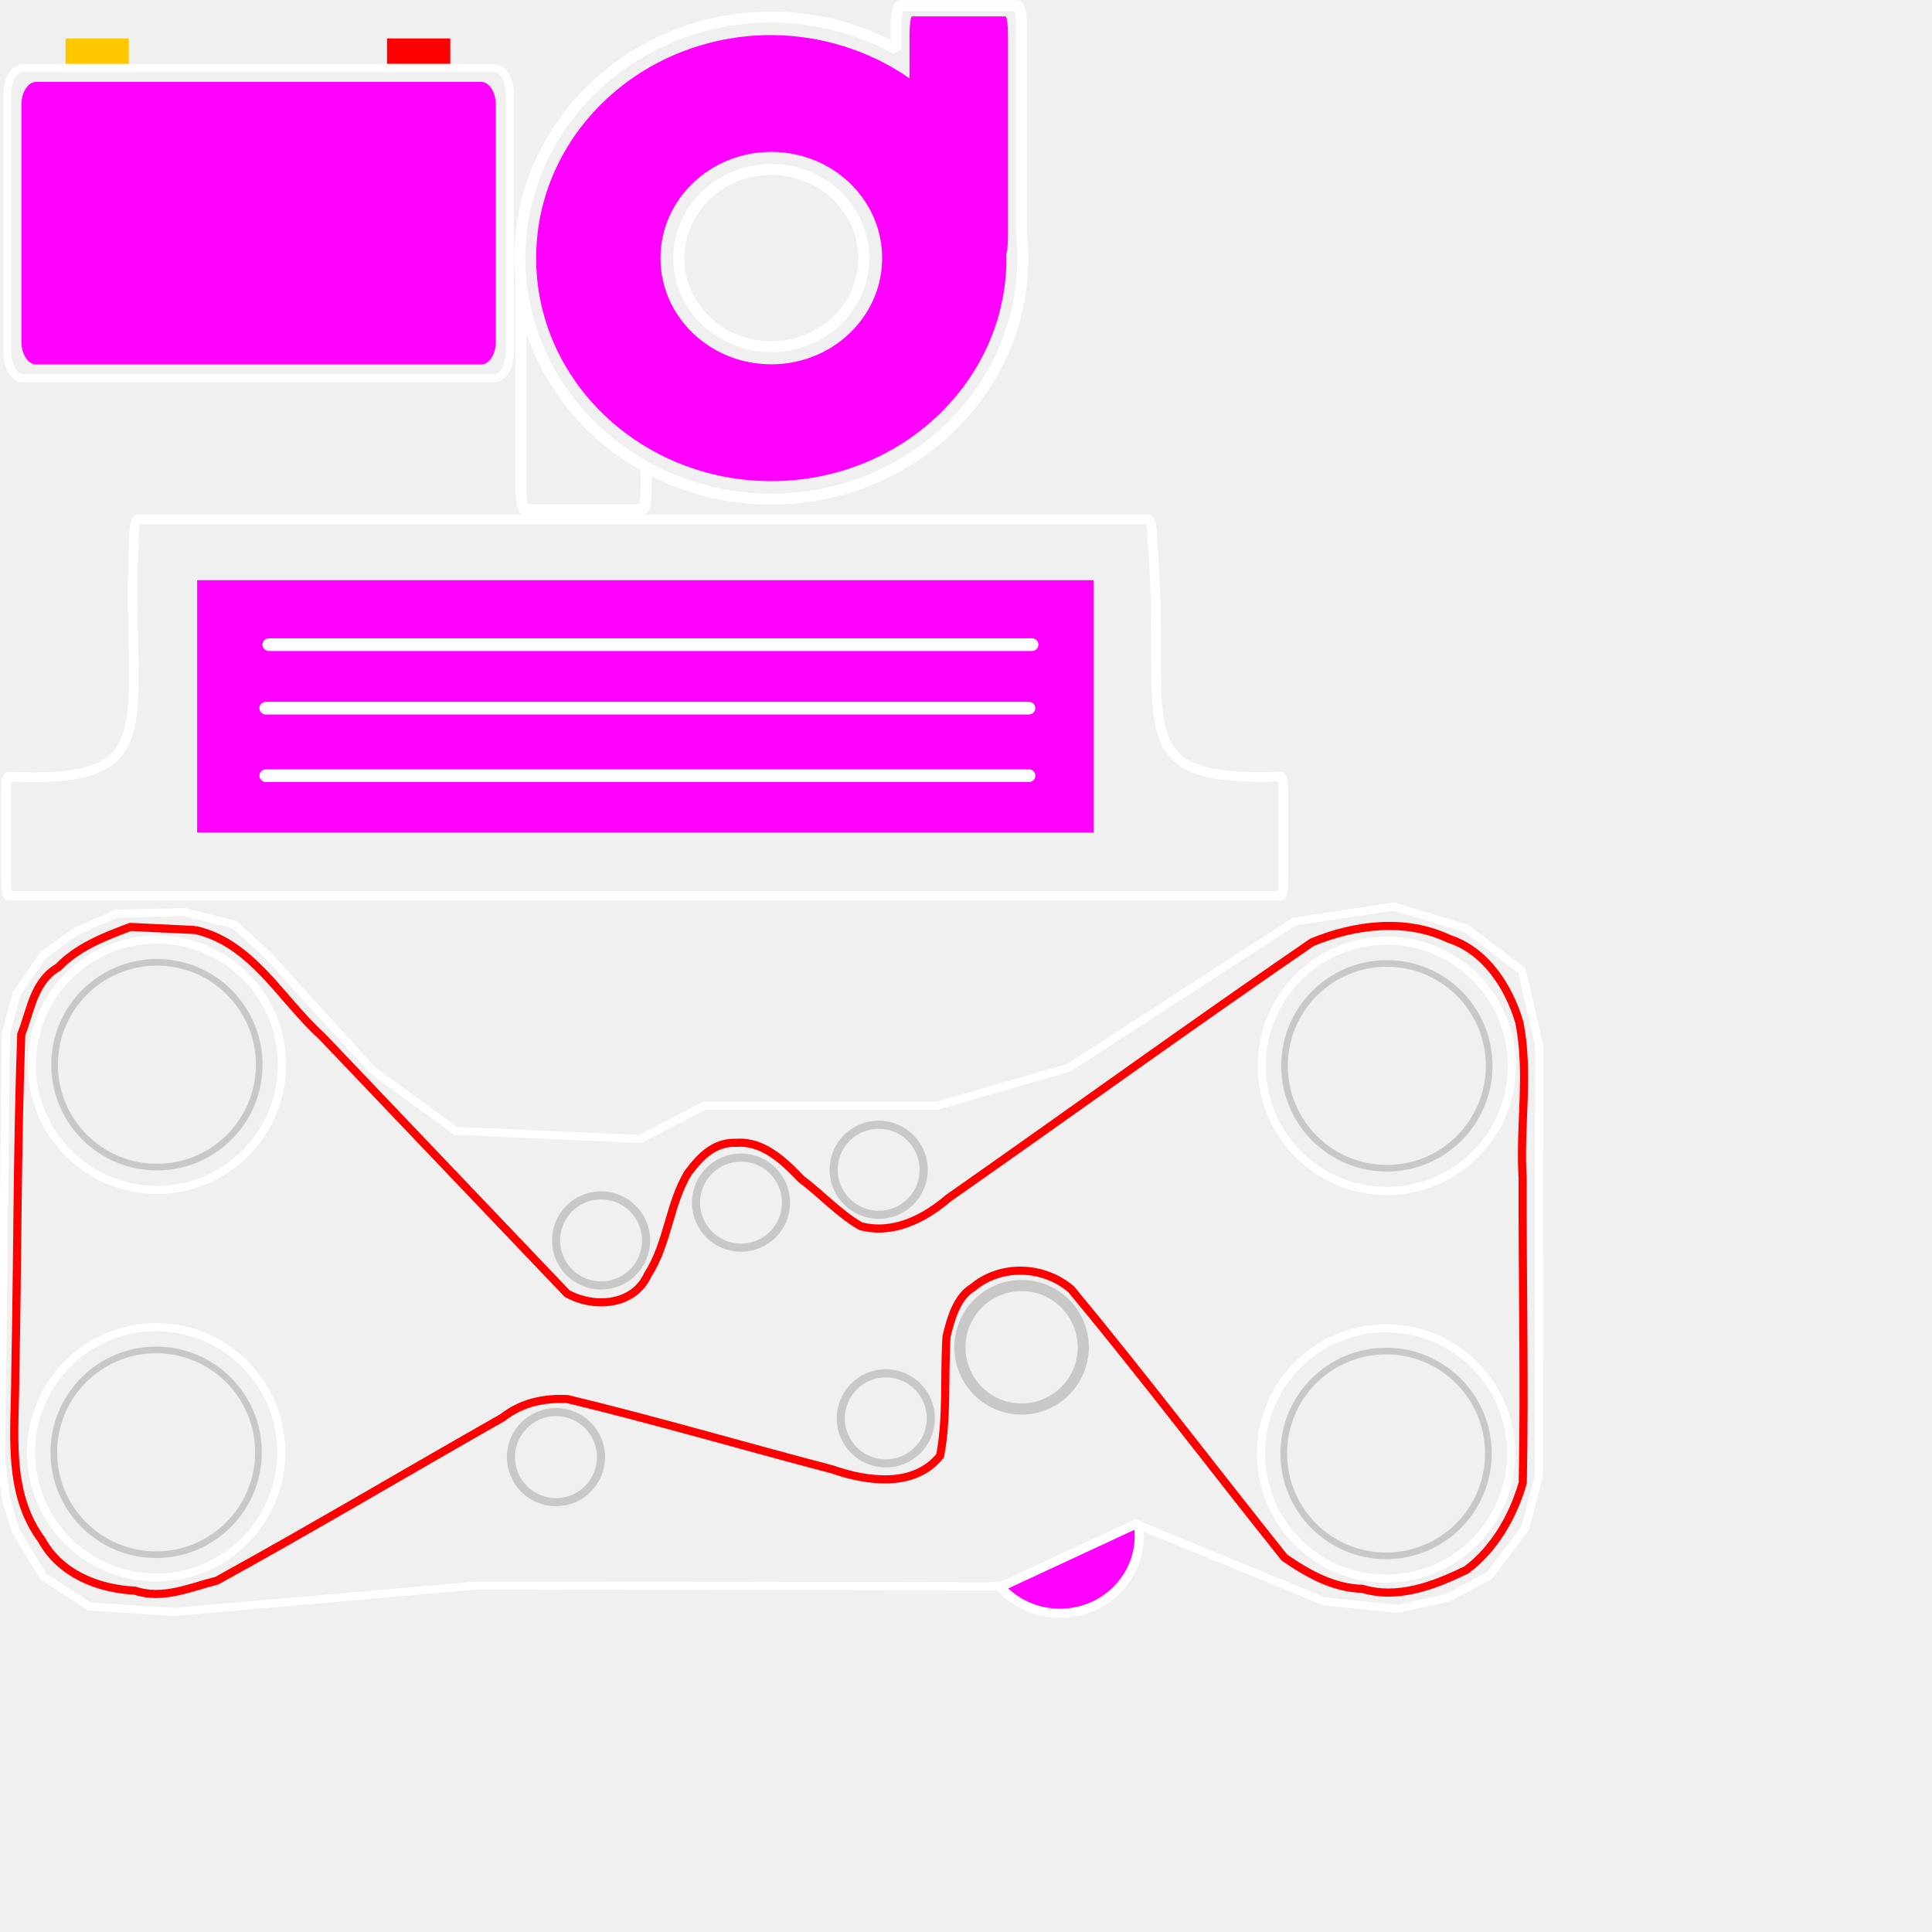
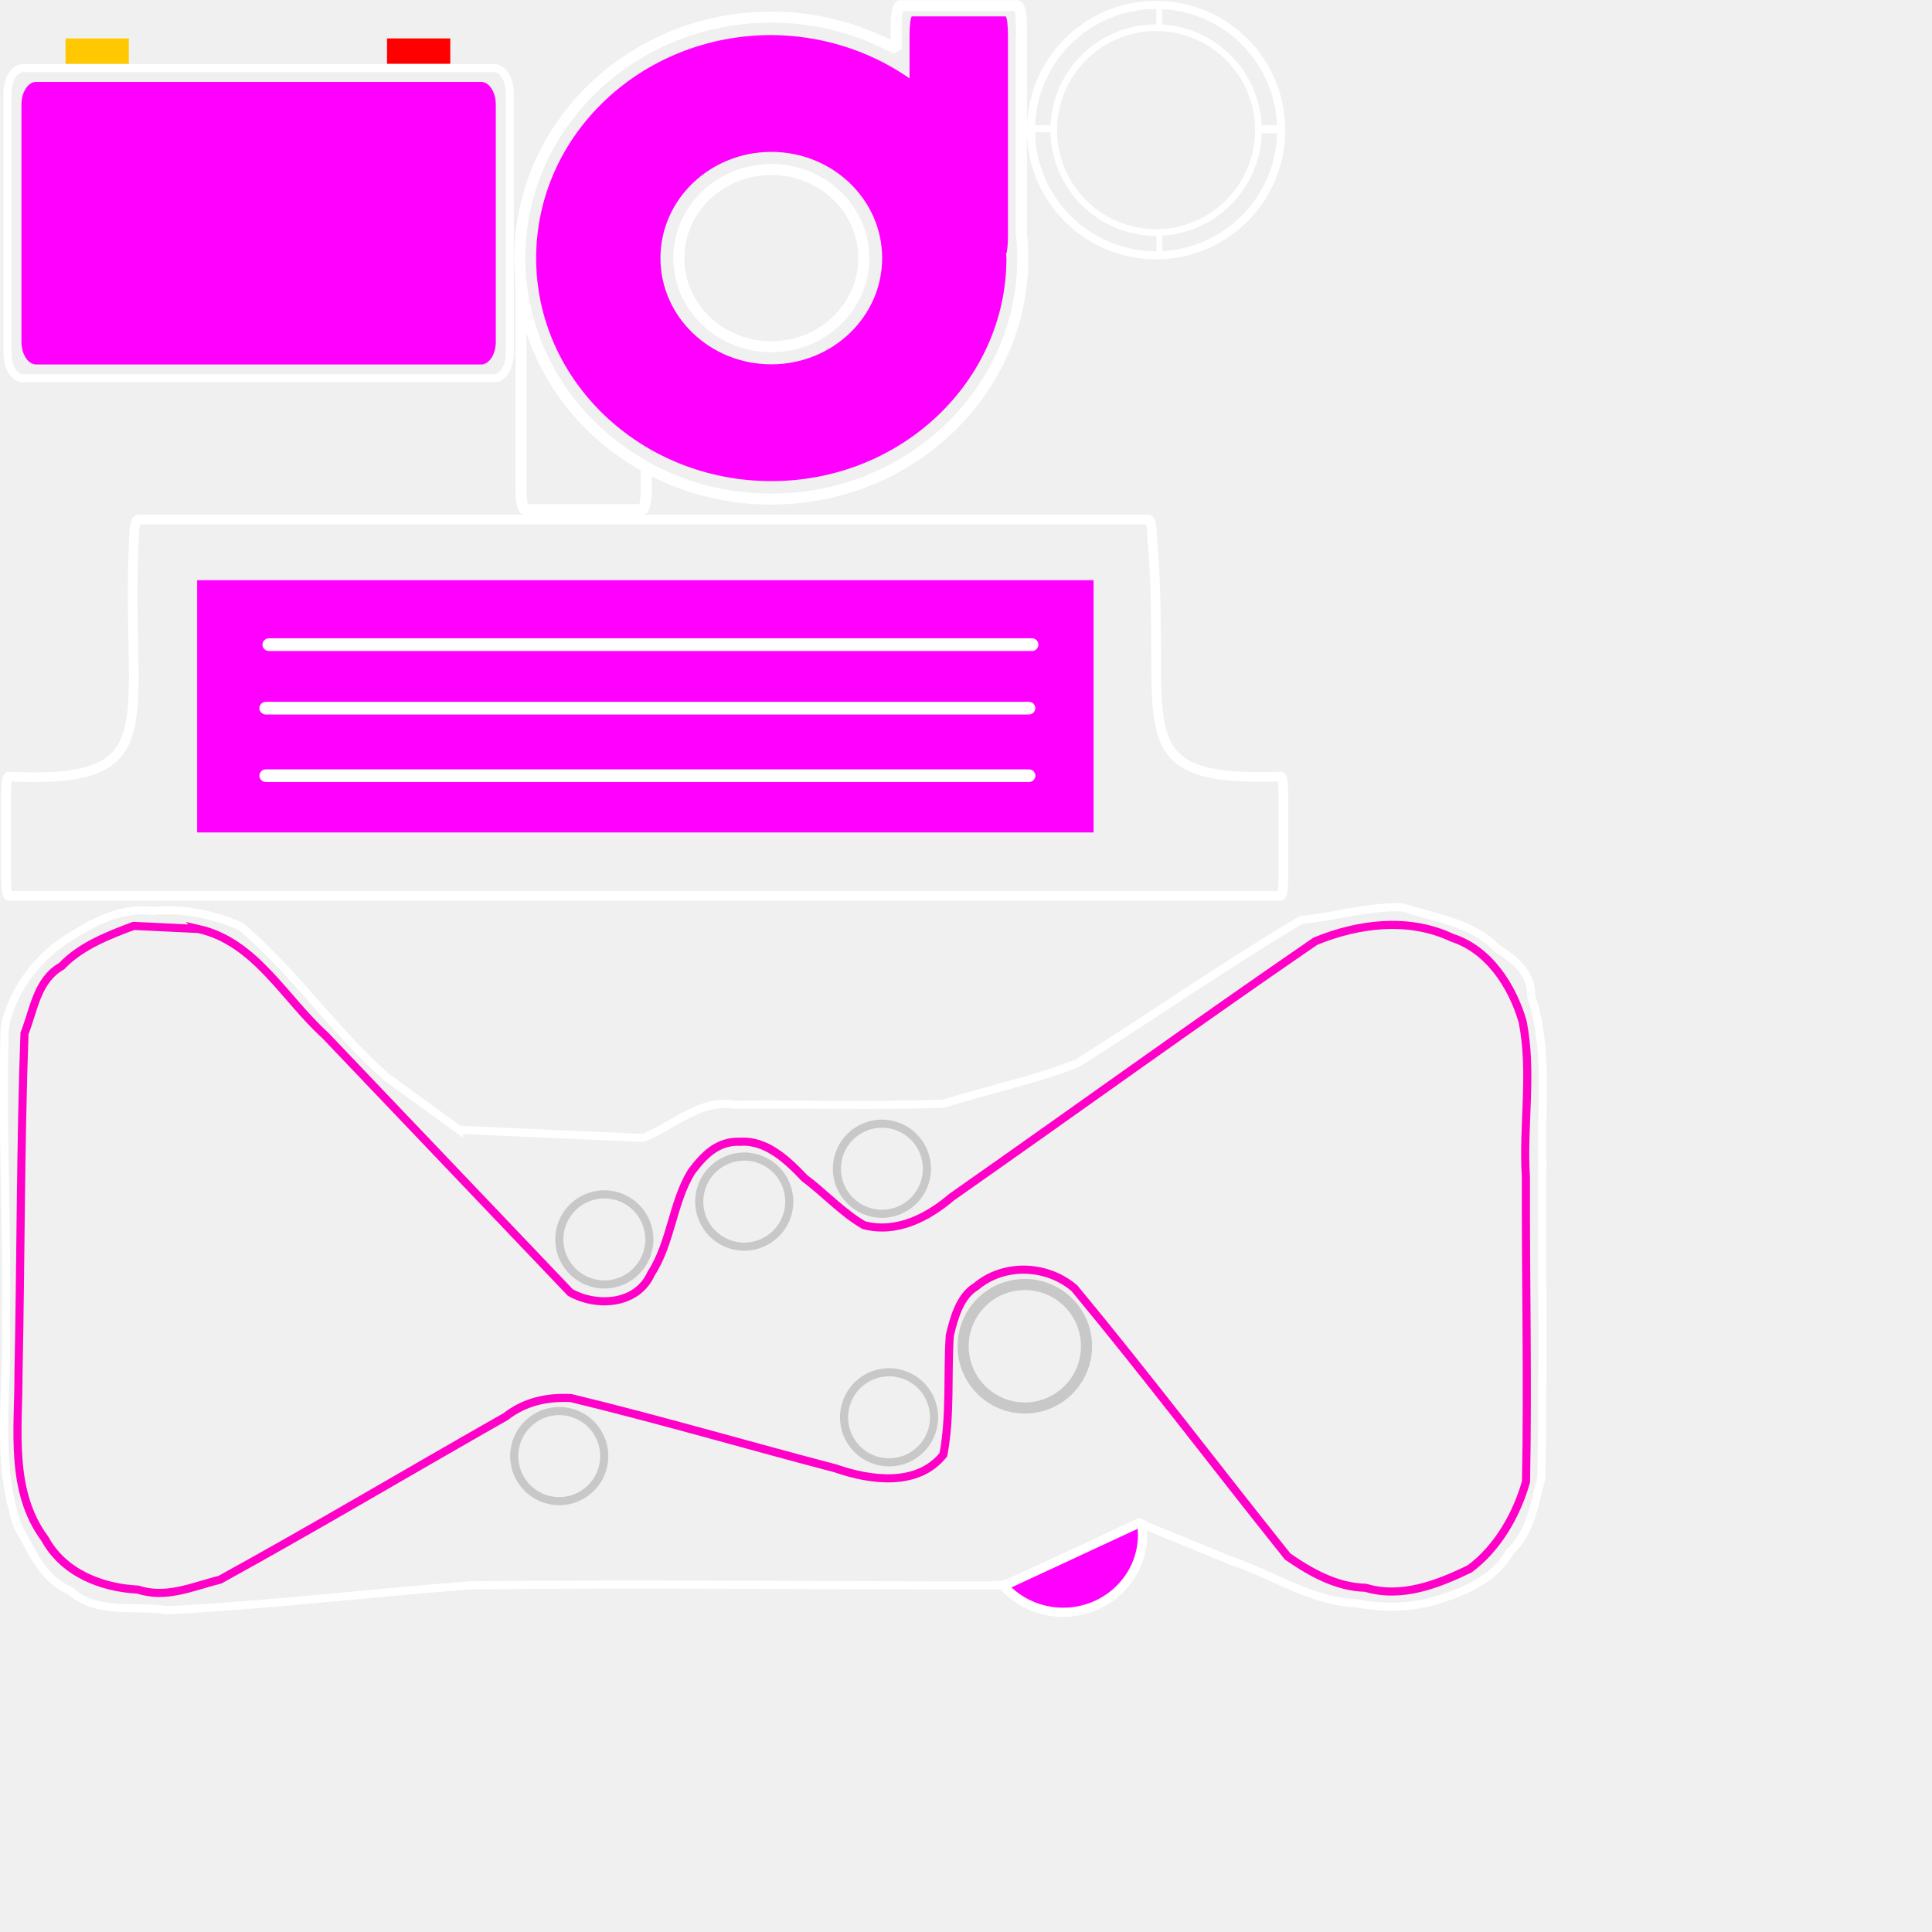
<svg xmlns="http://www.w3.org/2000/svg" width="480" height="480" viewBox="0 0 480 480" version="1.1" id="svg5">
  <defs id="defs2" />
  <g id="layer1">
-     <path id="path23534" style="fill:#ff00ff;fill-opacity:1;fill-rule:evenodd;stroke:#ffffff;stroke-width:2.286;stroke-linejoin:miter;stroke-dasharray:none;stroke-opacity:1;paint-order:markers fill stroke" d="M 282.213 378.648 L 248.877 394.133 L 248.402 394.133 A 19.711 19.246 0 0 0 263.338 400.824 A 19.711 19.246 0 0 0 283.049 381.578 A 19.711 19.246 0 0 0 282.855 378.912 L 282.213 378.648 z " />
-     <path style="fill:none;fill-opacity:1;fill-rule:evenodd;stroke:#ffffff;stroke-width:2.015;stroke-linejoin:miter;stroke-dasharray:none;stroke-opacity:1;paint-order:markers fill stroke" d="m 113.24,280.954 45.74,2.019 16.045,-8.245 57.812,-0.02 32.703,-9.437 56.016,-36.31 24.692,-3.74 18.087,5.466 13.768,10.494 4.307,18.63 -0.051,106.8 -3.458,13.106 -8.896,11.765 -10.324,5.461 -12.569,2.777 -18.043,-1.869 -46.856,-19.202 -33.336,15.485 -130.307,-0.229 -75.223,6.582 -21.061,-1.355 -11.518,-7.446 -6.885,-11.346 -2.458,-8.305 -1.176,-9.289 1.245,-106.188 2.62,-9.602 6.688,-9.748 7.91,-5.663 10.125,-4.551 17.034,-0.382 12.333,3.099 8.255,7.497 26.043,28.665 z" id="path23314" />
+     <path id="path23534" style="fill:#ff00ff;fill-opacity:1;fill-rule:evenodd;stroke:#ffffff;stroke-width:2.286;stroke-linejoin:miter;stroke-dasharray:none;stroke-opacity:1;paint-order:markers fill stroke" d="m 283.02,378.393 -33.336,15.484 h -0.475 c 3.744,4.247 9.197,6.69 14.936,6.691 10.886,-1.1e-4 19.711,-8.617 19.711,-19.246 -0.001,-0.892 -0.066,-1.783 -0.193,-2.666 z" />
+     <path style="fill:none;fill-opacity:1;fill-rule:evenodd;stroke:#ffffff;stroke-width:2.015;stroke-linejoin:miter;stroke-dasharray:none;stroke-opacity:1;paint-order:markers fill stroke" d="m 114.047,280.698 c 15.247,0.673 30.493,1.346 45.74,2.019 7.531,-3.055 14.188,-9.72 22.814,-8.248 17.274,-0.164 34.637,0.304 51.855,-0.252 11.032,-3.531 22.623,-5.837 33.31,-10.123 18.52,-11.727 36.702,-24.345 55.433,-35.516 8.474,-0.796 17.09,-3.566 25.475,-3.124 8.05,2.748 17.032,3.669 23.197,10.106 4.542,2.897 8.626,6.089 8.563,11.96 4.394,13.207 2.32,27.15 2.768,40.806 -0.157,26.273 0.264,52.62 -0.253,78.846 -1.754,6.538 -2.612,13.512 -7.835,18.363 -3.498,6.407 -10.484,9.558 -17.106,11.699 -6.902,2.279 -13.926,2.411 -21.033,1.096 -11.238,-0.456 -20.898,-7.194 -31.374,-10.683 -7.527,-3.085 -15.055,-6.17 -22.582,-9.254 -11.421,5.037 -22.629,11.045 -34.182,15.483 -43.993,0.072 -88.012,-0.455 -131.99,-0.007 -25.077,1.937 -50.143,4.902 -75.228,6.198 -8.174,-1.311 -17.605,1.184 -24.212,-4.867 -6.821,-2.842 -9.549,-9.946 -12.958,-15.928 -5.844,-16.547 -2.346,-34.33 -2.987,-51.476 0.425,-24.094 -1.067,-48.321 -0.286,-72.365 1.681,-9.329 8.373,-18.053 16.626,-22.913 6.098,-3.862 12.818,-7.123 20.207,-6.2 7.838,-0.75 14.942,0.998 21.628,3.705 13.413,11.236 23.32,26.113 36.41,37.584 6,4.364 12,8.728 18,13.093 z" id="path23314" />
    <rect style="fill:none;fill-opacity:1;stroke:#ffffff;stroke-width:2;stroke-dasharray:none;stroke-opacity:1" id="rect3800" width="124.792" height="77.065" x="1.859" y="16.917" ry="6.2" rx="3.87" />
    <rect style="fill:#ff00ff;fill-opacity:1;stroke:none;stroke-width:1.855;stroke-dasharray:none;stroke-opacity:1" id="rect3800-3" width="117.855" height="70.204" x="5.327" y="20.348" ry="5.648" rx="3.655" />
    <rect style="fill:#ff00ff" id="rect4536" width="0.637" height="1.812" x="65.008" y="25.629" ry="0.319" />
    <rect style="fill:#ffc800;fill-opacity:1;stroke:none;stroke-opacity:1" id="rect4700" width="15.716" height="6.299" x="16.285" y="9.559" rx="0" ry="3.533" />
    <rect style="fill:#ff0000;fill-opacity:1;stroke:none;stroke-opacity:1" id="rect4700-7" width="15.716" height="6.299" x="96.154" y="9.546" rx="0" ry="3.533" />
    <path id="rect12881" style="fill:none;fill-opacity:1;fill-rule:evenodd;stroke:#ffffff;stroke-width:2.399;stroke-linejoin:miter;stroke-dasharray:none;stroke-opacity:1;paint-order:markers fill stroke" d="m 34.255,129.065 c -0.528,0 -0.955,1.958 -0.955,4.389 -2.307,46.178 9.425,61.452 -31.139,59.488 -0.353,0 -0.639,1.555 -0.639,3.486 v 22.65 c 0,1.931 0.285,3.486 0.639,3.486 H 318.196 c 0.353,0 0.639,-1.555 0.639,-3.486 v -22.65 c 0,-1.931 -0.285,-3.486 -0.639,-3.486 -40.575,1.471 -27.976,-12.798 -31.941,-59.488 0,-2.431 -0.425,-4.389 -0.953,-4.389 z" />
    <rect style="fill:#ff00ff;fill-opacity:1;fill-rule:evenodd;stroke:none;stroke-width:2;stroke-linejoin:miter;stroke-dasharray:none;stroke-opacity:1;paint-order:markers fill stroke" id="rect13150" width="222.719" height="62.668" x="48.978" y="144.152" rx="0" ry="4.388" />
    <rect style="fill:none;fill-opacity:1;fill-rule:evenodd;stroke:#ffffff;stroke-width:2;stroke-linejoin:miter;stroke-dasharray:none;stroke-opacity:1;paint-order:markers fill stroke" id="rect13947" width="190.805" height="1.156" x="65.443" y="192.139" ry="0.578" />
    <rect style="fill:none;fill-opacity:1;fill-rule:evenodd;stroke:#ffffff;stroke-width:2;stroke-linejoin:miter;stroke-dasharray:none;stroke-opacity:1;paint-order:markers fill stroke" id="rect13947-2" width="190.805" height="1.156" x="65.429" y="175.362" ry="0.578" />
    <rect style="fill:none;fill-opacity:1;fill-rule:evenodd;stroke:#ffffff;stroke-width:2;stroke-linejoin:miter;stroke-dasharray:none;stroke-opacity:1;paint-order:markers fill stroke" id="rect13947-6" width="190.805" height="1.156" x="66.193" y="159.583" ry="0.578" />
    <path id="path8329-6-7" style="fill:#ff00ff;fill-opacity:1;stroke:none;stroke-width:5.58;stroke-dasharray:none;stroke-opacity:1" d="m 226.584,4.076 c -0.338,0 -0.611,2.109 -0.611,4.727 V 19.472 A 58.421,55.408 0 0 0 191.629,8.717 58.421,55.408 0 0 0 133.207,64.123 a 58.421,55.408 0 0 0 58.421,55.409 58.421,55.408 0 0 0 58.421,-55.409 58.421,55.408 0 0 0 -0.076,-1.016 c 0.262,-0.534 0.455,-2.354 0.455,-4.552 V 8.803 c 0,-2.618 -0.273,-4.727 -0.611,-4.727 z M 191.629,37.737 a 27.54,26.389 0 0 1 27.54,26.386 27.54,26.389 0 0 1 -27.54,26.389 27.54,26.389 0 0 1 -27.54,-26.389 27.54,26.389 0 0 1 27.54,-26.386 z" />
    <path id="rect8496-9" style="fill:none;fill-opacity:1;fill-rule:evenodd;stroke:#ffffff;stroke-width:2.733;stroke-linejoin:bevel;stroke-dasharray:none;stroke-opacity:1" d="m 129.438,69.835 v 52.057 c 0,2.618 0.481,4.727 1.077,4.727 h 28.956 c 0.596,0 1.077,-2.109 1.077,-4.727 v -5.898 A 62.485,59.873 0 0 1 129.438,69.835 Z M 223.731,1.4 c -0.596,0 -1.08,2.109 -1.08,4.727 V 12.171 A 62.485,59.873 0 0 0 191.629,4.251 62.485,59.873 0 0 0 129.144,64.123 62.485,59.873 0 0 0 191.629,123.996 62.485,59.873 0 0 0 254.113,64.123 62.485,59.873 0 0 0 253.762,57.852 V 6.127 c 0,-2.618 -0.478,-4.727 -1.074,-4.727 z m -9.124,62.724 a 22.979,22.018 0 0 1 -22.979,22.018 22.979,22.018 0 0 1 -22.979,-22.018 22.979,22.018 0 0 1 22.979,-22.018 22.979,22.018 0 0 1 22.979,22.018 z" />
-     <ellipse style="fill:none;fill-opacity:1;fill-rule:evenodd;stroke:#ffffff;stroke-width:2.015;stroke-linejoin:miter;stroke-dasharray:none;stroke-opacity:1;paint-order:markers fill stroke" id="path14951" cx="38.982" cy="264.527" rx="31.08" ry="31.102" />
-     <ellipse style="fill:none;fill-opacity:1;fill-rule:evenodd;stroke:#c8c8c8;stroke-width:1.648;stroke-linejoin:miter;stroke-dasharray:none;stroke-opacity:1;paint-order:markers fill stroke" id="path14951-1" cx="38.982" cy="264.527" rx="25.421" ry="25.439" />
-     <ellipse style="fill:none;fill-opacity:1;fill-rule:evenodd;stroke:#ffffff;stroke-width:2.015;stroke-linejoin:miter;stroke-dasharray:none;stroke-opacity:1;paint-order:markers fill stroke" id="path14951-8" cx="38.794" cy="360.824" rx="31.08" ry="31.102" />
-     <ellipse style="fill:none;fill-opacity:1;fill-rule:evenodd;stroke:#c8c8c8;stroke-width:1.648;stroke-linejoin:miter;stroke-dasharray:none;stroke-opacity:1;paint-order:markers fill stroke" id="path14951-1-7" cx="38.794" cy="360.824" rx="25.421" ry="25.439" />
-     <ellipse style="fill:none;fill-opacity:1;fill-rule:evenodd;stroke:#ffffff;stroke-width:2.015;stroke-linejoin:miter;stroke-dasharray:none;stroke-opacity:1;paint-order:markers fill stroke" id="path14951-9" cx="344.555" cy="264.807" rx="31.08" ry="31.102" />
-     <ellipse style="fill:none;fill-opacity:1;fill-rule:evenodd;stroke:#c8c8c8;stroke-width:1.648;stroke-linejoin:miter;stroke-dasharray:none;stroke-opacity:1;paint-order:markers fill stroke" id="path14951-1-2" cx="344.555" cy="264.807" rx="25.421" ry="25.439" />
-     <ellipse style="fill:none;fill-opacity:1;fill-rule:evenodd;stroke:#ffffff;stroke-width:2.015;stroke-linejoin:miter;stroke-dasharray:none;stroke-opacity:1;paint-order:markers fill stroke" id="path14951-8-0" cx="344.367" cy="361.105" rx="31.08" ry="31.102" />
-     <ellipse style="fill:none;fill-opacity:1;fill-rule:evenodd;stroke:#c8c8c8;stroke-width:1.648;stroke-linejoin:miter;stroke-dasharray:none;stroke-opacity:1;paint-order:markers fill stroke" id="path14951-1-7-2" cx="344.367" cy="361.105" rx="25.421" ry="25.439" />
-     <ellipse style="fill:none;fill-opacity:1;fill-rule:evenodd;stroke:#c8c8c8;stroke-width:2.015;stroke-linejoin:miter;stroke-dasharray:none;stroke-opacity:1;paint-order:markers fill stroke" id="path17600" cx="149.338" cy="308.181" rx="11.184" ry="11.192" />
-     <ellipse style="fill:none;fill-opacity:1;fill-rule:evenodd;stroke:#c8c8c8;stroke-width:2.015;stroke-linejoin:miter;stroke-dasharray:none;stroke-opacity:1;paint-order:markers fill stroke" id="path17600-3" cx="184.1" cy="298.79" rx="11.184" ry="11.192" />
-     <ellipse style="fill:none;fill-opacity:1;fill-rule:evenodd;stroke:#c8c8c8;stroke-width:2.015;stroke-linejoin:miter;stroke-dasharray:none;stroke-opacity:1;paint-order:markers fill stroke" id="path17600-7" cx="218.303" cy="290.623" rx="11.184" ry="11.192" />
-     <ellipse style="fill:none;fill-opacity:1;fill-rule:evenodd;stroke:#c8c8c8;stroke-width:2.761;stroke-linejoin:miter;stroke-dasharray:none;stroke-opacity:1;paint-order:markers fill stroke" id="path17600-7-5" cx="253.807" cy="334.726" rx="15.325" ry="15.336" />
-     <ellipse style="fill:none;fill-opacity:1;fill-rule:evenodd;stroke:#c8c8c8;stroke-width:2.015;stroke-linejoin:miter;stroke-dasharray:none;stroke-opacity:1;paint-order:markers fill stroke" id="path17600-7-9" cx="220.077" cy="352.385" rx="11.184" ry="11.192" />
-     <ellipse style="fill:none;fill-opacity:1;fill-rule:evenodd;stroke:#c8c8c8;stroke-width:2.015;stroke-linejoin:miter;stroke-dasharray:none;stroke-opacity:1;paint-order:markers fill stroke" id="path17600-7-2" cx="138.132" cy="362.019" rx="11.184" ry="11.192" />
-     <path style="fill:none;fill-opacity:1;fill-rule:evenodd;stroke:#ff0000;stroke-width:2.015;stroke-linejoin:miter;stroke-dasharray:none;stroke-opacity:1;paint-order:markers fill stroke" d="m 48.523,231.058 c 14.145,3.203 21.296,17.222 31.449,26.404 20.306,21.305 40.612,42.611 60.918,63.916 6.69,3.713 16.632,3.034 20.076,-4.715 4.949,-7.617 5.322,-17.619 10.002,-25.275 3.11,-4.146 6.547,-7.711 12.12,-7.462 6.462,-0.469 11.74,4.546 15.952,9 5.012,3.744 9.499,8.697 14.821,11.728 8.043,2.09 15.775,-1.85 21.765,-6.981 30.145,-21.121 60.022,-42.751 90.333,-63.554 10.727,-4.423 23.242,-5.997 34.034,-0.868 9.151,2.948 14.912,11.999 17.484,20.762 2.547,12.697 0.012,25.768 0.818,38.638 -0.074,25.231 0.533,50.566 0.033,75.732 -2.361,8.318 -7.116,16.556 -14.031,21.676 -7.988,3.845 -16.933,7.339 -25.812,4.68 -7.211,-0.171 -13.636,-3.8 -19.365,-7.763 -17.72,-22.138 -34.923,-44.86 -52.964,-66.635 -6.803,-5.872 -17.484,-6.338 -24.453,-0.462 -4.012,2.351 -5.534,7.923 -6.541,12.209 -0.631,9.848 0.25,19.858 -1.587,29.578 -6.4,8.038 -18.109,6.436 -26.748,3.415 -21.94,-5.739 -43.806,-12.176 -65.791,-17.482 -5.939,-0.287 -11.445,0.889 -16.201,4.605 -23.679,13.437 -47.143,27.394 -70.957,40.506 -6.732,1.688 -13.377,4.795 -20.357,2.486 -9.195,-0.457 -18.576,-4.183 -23.173,-12.622 -8.87,-11.948 -6.513,-27.293 -6.555,-41.209 0.584,-28.106 0.472,-56.335 1.489,-84.364 2.385,-6.034 3.087,-13.195 9.23,-16.712 4.777,-5.027 11.633,-7.653 17.886,-9.997 5.376,0.256 10.752,0.512 16.128,0.768 z" id="path20655" />
+     <ellipse style="fill:none;fill-opacity:1;fill-rule:evenodd;stroke:#ffffff;stroke-width:2.015;stroke-linejoin:miter;stroke-dasharray:none;stroke-opacity:1;paint-order:markers fill stroke" id="path14951-8-0-3" cx="287.223" cy="32.323" rx="31.08" ry="31.102" />
+     <ellipse style="fill:none;fill-opacity:1;fill-rule:evenodd;stroke:#ffffff;stroke-width:1.648;stroke-linejoin:miter;stroke-dasharray:none;stroke-opacity:1;paint-order:markers fill stroke" id="path14951-1-7-2-6" cx="287.223" cy="32.323" rx="25.421" ry="25.439" />
+     <ellipse style="fill:none;fill-opacity:1;fill-rule:evenodd;stroke:#c8c8c8;stroke-width:2.015;stroke-linejoin:miter;stroke-dasharray:none;stroke-opacity:1;paint-order:markers fill stroke" id="path17600" cx="150.145" cy="307.926" rx="11.184" ry="11.192" />
+     <ellipse style="fill:none;fill-opacity:1;fill-rule:evenodd;stroke:#c8c8c8;stroke-width:2.015;stroke-linejoin:miter;stroke-dasharray:none;stroke-opacity:1;paint-order:markers fill stroke" id="path17600-3" cx="184.907" cy="298.534" rx="11.184" ry="11.192" />
+     <ellipse style="fill:none;fill-opacity:1;fill-rule:evenodd;stroke:#c8c8c8;stroke-width:2.015;stroke-linejoin:miter;stroke-dasharray:none;stroke-opacity:1;paint-order:markers fill stroke" id="path17600-7" cx="219.109" cy="290.368" rx="11.184" ry="11.192" />
+     <ellipse style="fill:none;fill-opacity:1;fill-rule:evenodd;stroke:#c8c8c8;stroke-width:2.761;stroke-linejoin:miter;stroke-dasharray:none;stroke-opacity:1;paint-order:markers fill stroke" id="path17600-7-5" cx="254.614" cy="334.47" rx="15.325" ry="15.336" />
+     <ellipse style="fill:none;fill-opacity:1;fill-rule:evenodd;stroke:#c8c8c8;stroke-width:2.015;stroke-linejoin:miter;stroke-dasharray:none;stroke-opacity:1;paint-order:markers fill stroke" id="path17600-7-9" cx="220.884" cy="352.129" rx="11.184" ry="11.192" />
+     <ellipse style="fill:none;fill-opacity:1;fill-rule:evenodd;stroke:#c8c8c8;stroke-width:2.015;stroke-linejoin:miter;stroke-dasharray:none;stroke-opacity:1;paint-order:markers fill stroke" id="path17600-7-2" cx="138.939" cy="361.763" rx="11.184" ry="11.192" />
+     <path style="fill:none;fill-opacity:1;fill-rule:evenodd;stroke:#ff00c8;stroke-width:2.015;stroke-linejoin:miter;stroke-dasharray:none;stroke-opacity:1;paint-order:markers fill stroke" d="m 49.329,230.802 c 14.145,3.203 21.296,17.222 31.449,26.404 20.306,21.305 40.612,42.611 60.918,63.916 6.69,3.713 16.632,3.034 20.076,-4.715 4.949,-7.617 5.322,-17.619 10.002,-25.275 3.11,-4.146 6.547,-7.711 12.12,-7.462 6.462,-0.469 11.74,4.546 15.952,9 5.012,3.744 9.499,8.697 14.821,11.728 8.043,2.09 15.775,-1.85 21.765,-6.981 30.145,-21.121 60.022,-42.751 90.333,-63.554 10.727,-4.423 23.242,-5.997 34.034,-0.868 9.151,2.948 14.912,11.999 17.484,20.762 2.547,12.697 0.012,25.768 0.818,38.638 -0.074,25.231 0.533,50.566 0.033,75.732 -2.361,8.318 -7.116,16.556 -14.031,21.676 -7.988,3.845 -16.933,7.339 -25.812,4.68 -7.211,-0.171 -13.636,-3.8 -19.365,-7.763 -17.72,-22.138 -34.923,-44.86 -52.964,-66.635 -6.803,-5.872 -17.484,-6.338 -24.453,-0.462 -4.012,2.351 -5.534,7.923 -6.541,12.209 -0.631,9.848 0.25,19.858 -1.587,29.578 -6.4,8.038 -18.109,6.436 -26.748,3.415 -21.94,-5.739 -43.806,-12.176 -65.791,-17.482 -5.939,-0.287 -11.445,0.889 -16.201,4.605 -23.679,13.437 -47.143,27.394 -70.957,40.506 -6.732,1.688 -13.377,4.795 -20.357,2.486 -9.195,-0.457 -18.576,-4.183 -23.173,-12.622 C 2.282,370.368 4.639,355.024 4.597,341.107 5.181,313.002 5.069,284.773 6.086,256.744 c 2.385,-6.034 3.087,-13.195 9.23,-16.712 4.777,-5.027 11.633,-7.653 17.886,-9.997 l 16.128,0.768 z" id="path20655" />
+     <rect style="fill:none;fill-rule:evenodd;stroke:#ffffff;stroke-width:1.683;-inkscape-stroke:none;paint-order:markers fill stroke;stop-color:#000000" id="rect454" width="6.235" height="0.072" x="255.498" y="31.946" ry="0" />
+     <rect style="fill:none;fill-rule:evenodd;stroke:#ffffff;stroke-width:1.89;-inkscape-stroke:none;paint-order:markers fill stroke;stop-color:#000000" id="rect454-7" width="5.547" height="0.103" x="312.81" y="32.053" ry="0" />
+     <rect style="fill:none;fill-rule:evenodd;stroke:#ffffff;stroke-width:1.342;-inkscape-stroke:none;paint-order:markers fill stroke;stop-color:#000000" id="rect454-5" width="0.075" height="3.838" x="287.963" y="-5.877" ry="0" transform="scale(1,-1)" />
+     <rect style="fill:none;fill-rule:evenodd;stroke:#ffffff;stroke-width:1.342;-inkscape-stroke:none;paint-order:markers fill stroke;stop-color:#000000" id="rect454-5-3" width="0.075" height="3.838" x="288.012" y="-62.29" ry="0" transform="scale(1,-1)" />
  </g>
</svg>
